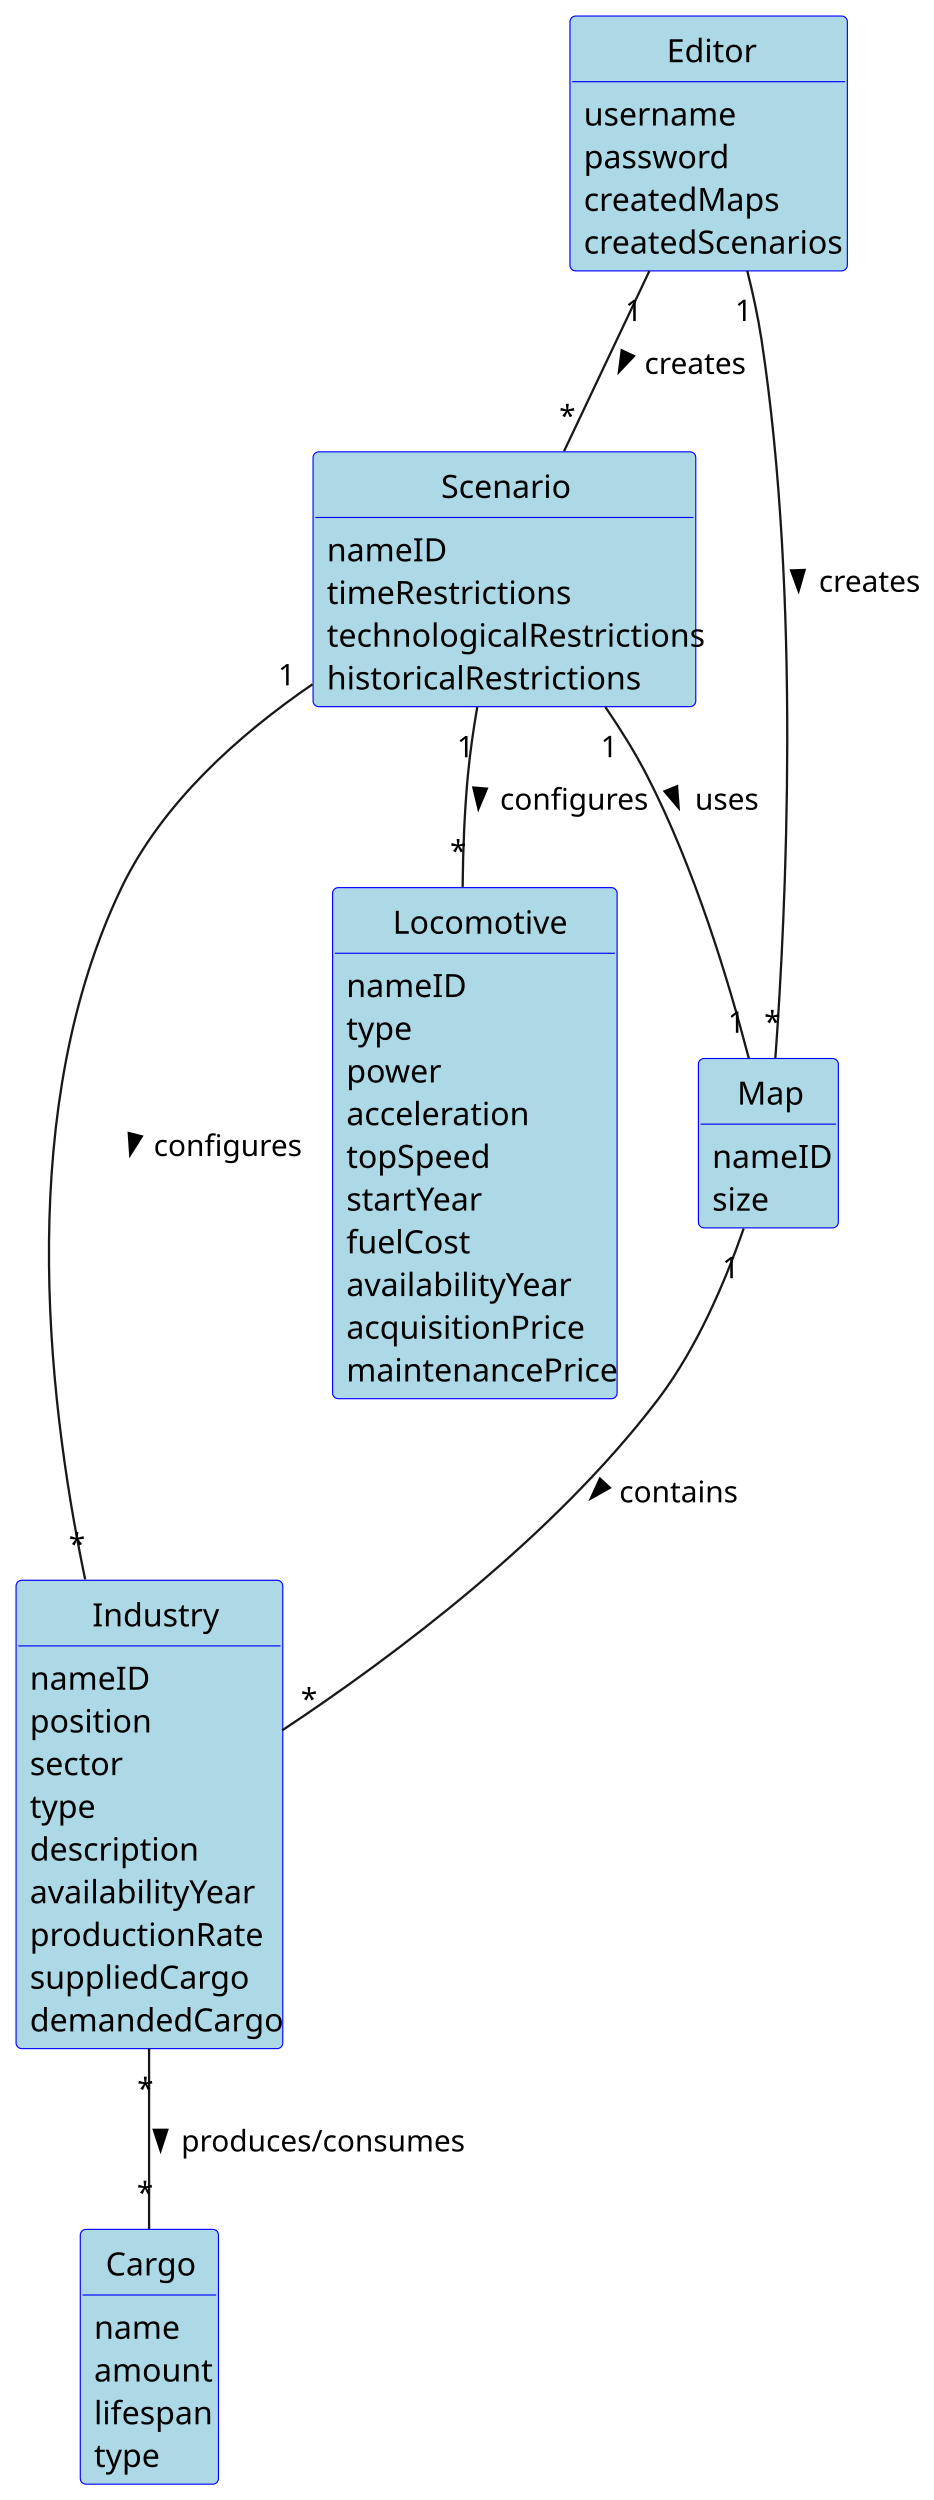
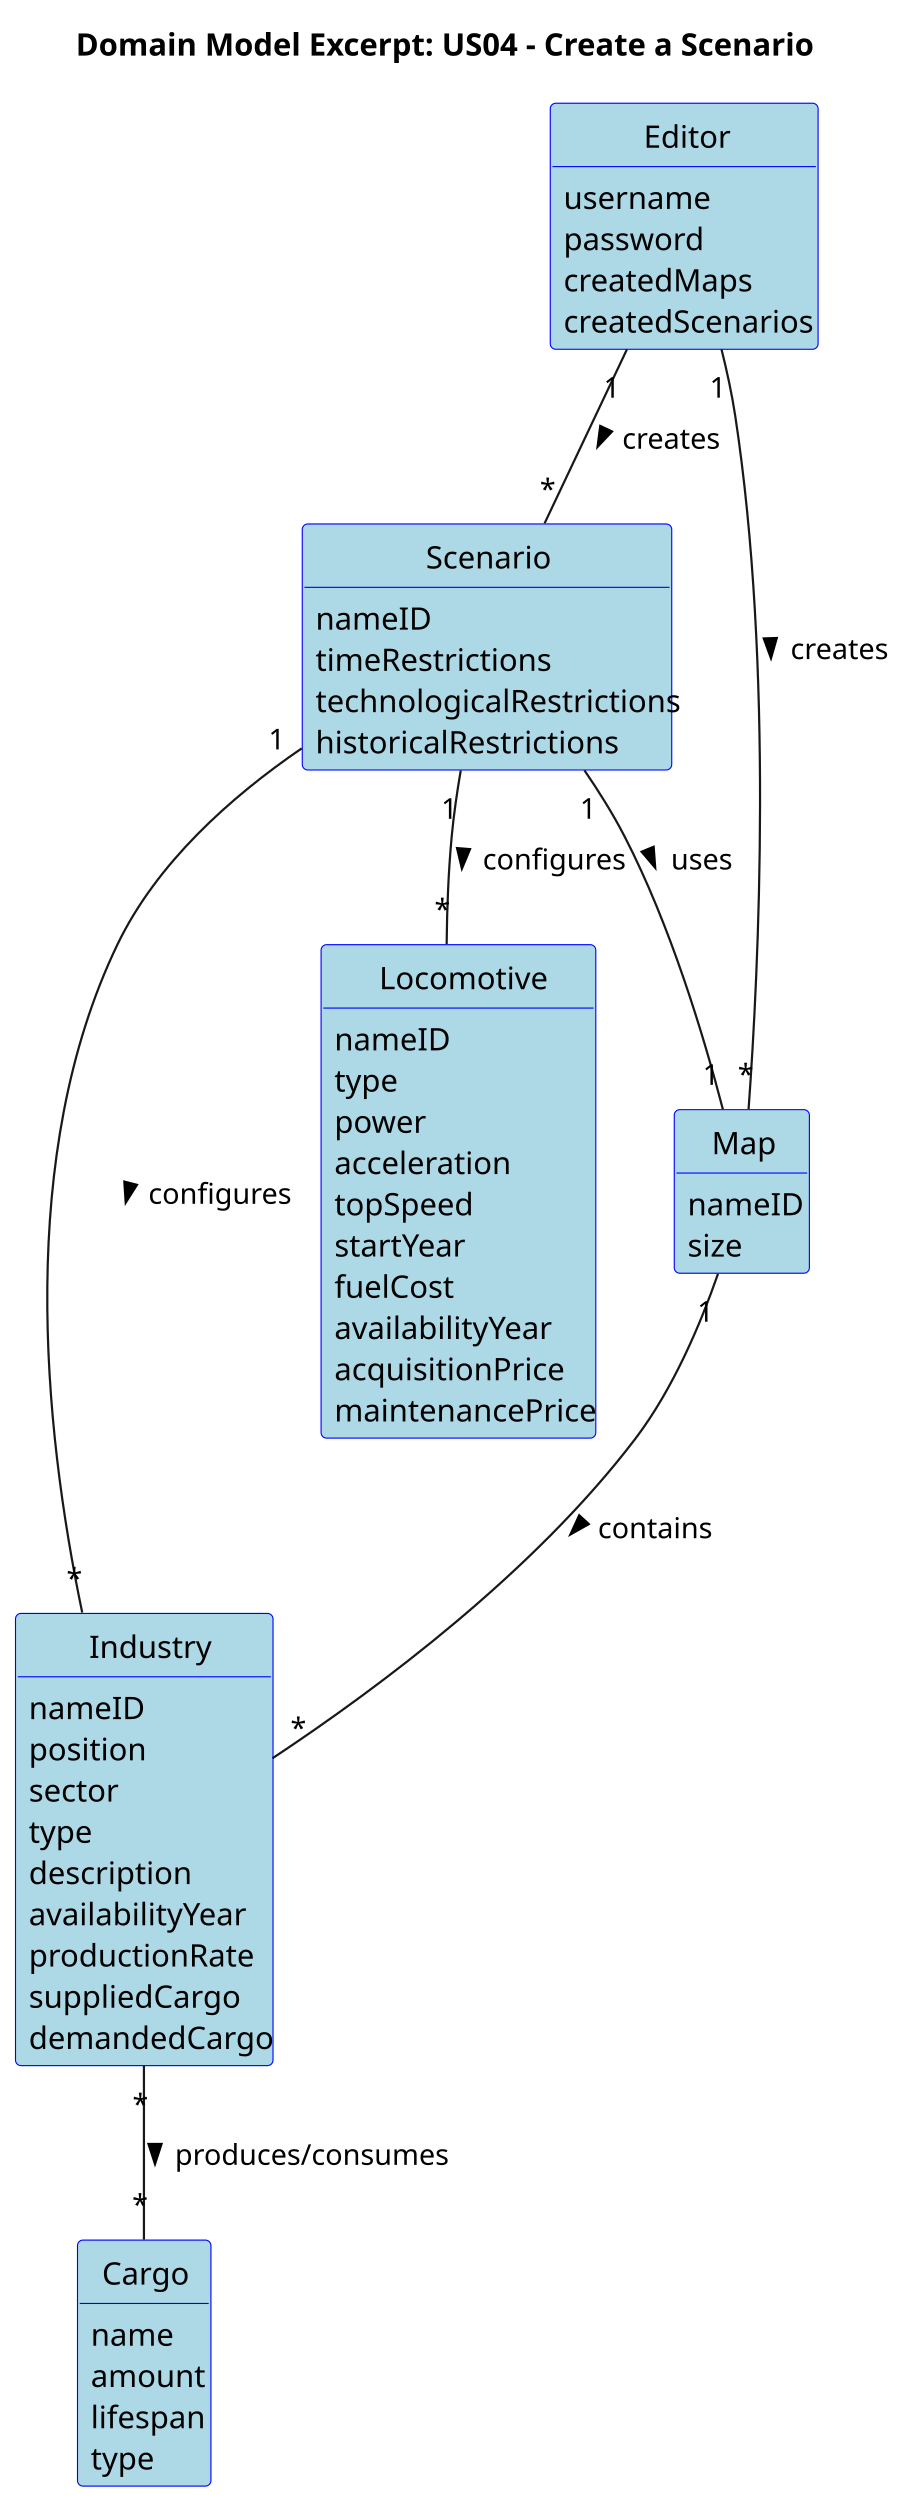
- <svg xmlns="http://www.w3.org/2000/svg" contentStyleType="text/css" height="1090px" preserveAspectRatio="none" style="width:407px;height:1090px;background:#FFFFFF;" version="1.1" viewBox="0 0 407 1090" width="407px" zoomAndPan="magnify">
+ <svg xmlns="http://www.w3.org/2000/svg" contentStyleType="text/css" height="1129px" preserveAspectRatio="none" style="width:407px;height:1129px;background:#FFFFFF;" version="1.1" viewBox="0 0 407 1129" width="407px" zoomAndPan="magnify">
  <defs />
  <g>
+     <text fill="#000000" font-family="sans-serif" font-size="14" font-weight="bold" lengthAdjust="spacing" textLength="325.213" x="34.209" y="25.107">Domain Model Excerpt: US04 - Create a Scenario</text>
    <g id="elem_Editor">
-       <rect codeLine="14" fill="#ADD8E6" height="111.106" id="Editor" rx="2.5" ry="2.5" style="stroke:#0000FF;stroke-width:0.5;" width="120.951" x="248.5" y="7" />
-       <text fill="#000000" font-family="sans-serif" font-size="14" lengthAdjust="spacing" textLength="36.572" x="290.69" y="27.107">Editor</text>
-       <line style="stroke:#0000FF;stroke-width:0.5;" x1="249.5" x2="368.451" y1="35.621" y2="35.621" />
-       <text fill="#000000" font-family="sans-serif" font-size="14" lengthAdjust="spacing" textLength="62.255" x="254.5" y="54.728">username</text>
-       <text fill="#000000" font-family="sans-serif" font-size="14" lengthAdjust="spacing" textLength="59.917" x="254.5" y="73.35">password</text>
-       <text fill="#000000" font-family="sans-serif" font-size="14" lengthAdjust="spacing" textLength="80.931" x="254.5" y="91.971">createdMaps</text>
-       <text fill="#000000" font-family="sans-serif" font-size="14" lengthAdjust="spacing" textLength="108.951" x="254.5" y="110.592">createdScenarios</text>
+       <rect codeLine="16" fill="#ADD8E6" height="111.106" id="Editor" rx="2.5" ry="2.5" style="stroke:#0000FF;stroke-width:0.5;" width="120.951" x="248.5" y="46.621" />
+       <text fill="#000000" font-family="sans-serif" font-size="14" lengthAdjust="spacing" textLength="36.572" x="290.69" y="66.728">Editor</text>
+       <line style="stroke:#0000FF;stroke-width:0.5;" x1="249.5" x2="368.451" y1="75.242" y2="75.242" />
+       <text fill="#000000" font-family="sans-serif" font-size="14" lengthAdjust="spacing" textLength="62.255" x="254.5" y="94.35">username</text>
+       <text fill="#000000" font-family="sans-serif" font-size="14" lengthAdjust="spacing" textLength="59.917" x="254.5" y="112.971">password</text>
+       <text fill="#000000" font-family="sans-serif" font-size="14" lengthAdjust="spacing" textLength="80.931" x="254.5" y="131.592">createdMaps</text>
+       <text fill="#000000" font-family="sans-serif" font-size="14" lengthAdjust="spacing" textLength="108.951" x="254.5" y="150.213">createdScenarios</text>
    </g>
    <g id="elem_Scenario">
-       <rect codeLine="21" fill="#ADD8E6" height="111.106" id="Scenario" rx="2.5" ry="2.5" style="stroke:#0000FF;stroke-width:0.5;" width="166.855" x="136.5" y="197" />
-       <text fill="#000000" font-family="sans-serif" font-size="14" lengthAdjust="spacing" textLength="55.255" x="192.3" y="217.107">Scenario</text>
-       <line style="stroke:#0000FF;stroke-width:0.5;" x1="137.5" x2="302.354" y1="225.621" y2="225.621" />
-       <text fill="#000000" font-family="sans-serif" font-size="14" lengthAdjust="spacing" textLength="49.02" x="142.5" y="244.728">nameID</text>
-       <text fill="#000000" font-family="sans-serif" font-size="14" lengthAdjust="spacing" textLength="99.579" x="142.5" y="263.35">timeRestrictions</text>
-       <text fill="#000000" font-family="sans-serif" font-size="14" lengthAdjust="spacing" textLength="154.855" x="142.5" y="281.971">technologicalRestrictions</text>
-       <text fill="#000000" font-family="sans-serif" font-size="14" lengthAdjust="spacing" textLength="128.372" x="142.5" y="300.592">historicalRestrictions</text>
+       <rect codeLine="23" fill="#ADD8E6" height="111.106" id="Scenario" rx="2.5" ry="2.5" style="stroke:#0000FF;stroke-width:0.5;" width="166.855" x="136.5" y="236.621" />
+       <text fill="#000000" font-family="sans-serif" font-size="14" lengthAdjust="spacing" textLength="55.255" x="192.3" y="256.728">Scenario</text>
+       <line style="stroke:#0000FF;stroke-width:0.5;" x1="137.5" x2="302.354" y1="265.242" y2="265.242" />
+       <text fill="#000000" font-family="sans-serif" font-size="14" lengthAdjust="spacing" textLength="49.02" x="142.5" y="284.35">nameID</text>
+       <text fill="#000000" font-family="sans-serif" font-size="14" lengthAdjust="spacing" textLength="99.579" x="142.5" y="302.971">timeRestrictions</text>
+       <text fill="#000000" font-family="sans-serif" font-size="14" lengthAdjust="spacing" textLength="154.855" x="142.5" y="321.592">technologicalRestrictions</text>
+       <text fill="#000000" font-family="sans-serif" font-size="14" lengthAdjust="spacing" textLength="128.372" x="142.5" y="340.213">historicalRestrictions</text>
    </g>
    <g id="elem_Map">
-       <rect codeLine="28" fill="#ADD8E6" height="73.863" id="Map" rx="2.5" ry="2.5" style="stroke:#0000FF;stroke-width:0.5;" width="61.02" x="304.5" y="461.5" />
-       <text fill="#000000" font-family="sans-serif" font-size="14" lengthAdjust="spacing" textLength="27.234" x="321.393" y="481.607">Map</text>
-       <line style="stroke:#0000FF;stroke-width:0.5;" x1="305.5" x2="364.521" y1="490.121" y2="490.121" />
-       <text fill="#000000" font-family="sans-serif" font-size="14" lengthAdjust="spacing" textLength="49.02" x="310.5" y="509.228">nameID</text>
-       <text fill="#000000" font-family="sans-serif" font-size="14" lengthAdjust="spacing" textLength="24.896" x="310.5" y="527.85">size</text>
+       <rect codeLine="30" fill="#ADD8E6" height="73.863" id="Map" rx="2.5" ry="2.5" style="stroke:#0000FF;stroke-width:0.5;" width="61.02" x="304.5" y="501.121" />
+       <text fill="#000000" font-family="sans-serif" font-size="14" lengthAdjust="spacing" textLength="27.234" x="321.393" y="521.229">Map</text>
+       <line style="stroke:#0000FF;stroke-width:0.5;" x1="305.5" x2="364.521" y1="529.742" y2="529.742" />
+       <text fill="#000000" font-family="sans-serif" font-size="14" lengthAdjust="spacing" textLength="49.02" x="310.5" y="548.85">nameID</text>
+       <text fill="#000000" font-family="sans-serif" font-size="14" lengthAdjust="spacing" textLength="24.896" x="310.5" y="567.471">size</text>
    </g>
    <g id="elem_Industry">
-       <rect codeLine="33" fill="#ADD8E6" height="204.211" id="Industry" rx="2.5" ry="2.5" style="stroke:#0000FF;stroke-width:0.5;" width="116.296" x="7" y="689" />
-       <text fill="#000000" font-family="sans-serif" font-size="14" lengthAdjust="spacing" textLength="49.8" x="40.248" y="709.107">Industry</text>
-       <line style="stroke:#0000FF;stroke-width:0.5;" x1="8" x2="122.296" y1="717.621" y2="717.621" />
-       <text fill="#000000" font-family="sans-serif" font-size="14" lengthAdjust="spacing" textLength="49.02" x="13" y="736.729">nameID</text>
-       <text fill="#000000" font-family="sans-serif" font-size="14" lengthAdjust="spacing" textLength="48.255" x="13" y="755.35">position</text>
-       <text fill="#000000" font-family="sans-serif" font-size="14" lengthAdjust="spacing" textLength="38.124" x="13" y="773.971">sector</text>
-       <text fill="#000000" font-family="sans-serif" font-size="14" lengthAdjust="spacing" textLength="26.462" x="13" y="792.592">type</text>
-       <text fill="#000000" font-family="sans-serif" font-size="14" lengthAdjust="spacing" textLength="67.703" x="13" y="811.213">description</text>
-       <text fill="#000000" font-family="sans-serif" font-size="14" lengthAdjust="spacing" textLength="94.158" x="13" y="829.834">availabilityYear</text>
-       <text fill="#000000" font-family="sans-serif" font-size="14" lengthAdjust="spacing" textLength="94.951" x="13" y="848.455">productionRate</text>
-       <text fill="#000000" font-family="sans-serif" font-size="14" lengthAdjust="spacing" textLength="90.282" x="13" y="867.076">suppliedCargo</text>
-       <text fill="#000000" font-family="sans-serif" font-size="14" lengthAdjust="spacing" textLength="104.296" x="13" y="885.697">demandedCargo</text>
+       <rect codeLine="35" fill="#ADD8E6" height="204.211" id="Industry" rx="2.5" ry="2.5" style="stroke:#0000FF;stroke-width:0.5;" width="116.296" x="7" y="728.621" />
+       <text fill="#000000" font-family="sans-serif" font-size="14" lengthAdjust="spacing" textLength="49.8" x="40.248" y="748.729">Industry</text>
+       <line style="stroke:#0000FF;stroke-width:0.5;" x1="8" x2="122.296" y1="757.242" y2="757.242" />
+       <text fill="#000000" font-family="sans-serif" font-size="14" lengthAdjust="spacing" textLength="49.02" x="13" y="776.35">nameID</text>
+       <text fill="#000000" font-family="sans-serif" font-size="14" lengthAdjust="spacing" textLength="48.255" x="13" y="794.971">position</text>
+       <text fill="#000000" font-family="sans-serif" font-size="14" lengthAdjust="spacing" textLength="38.124" x="13" y="813.592">sector</text>
+       <text fill="#000000" font-family="sans-serif" font-size="14" lengthAdjust="spacing" textLength="26.462" x="13" y="832.213">type</text>
+       <text fill="#000000" font-family="sans-serif" font-size="14" lengthAdjust="spacing" textLength="67.703" x="13" y="850.834">description</text>
+       <text fill="#000000" font-family="sans-serif" font-size="14" lengthAdjust="spacing" textLength="94.158" x="13" y="869.455">availabilityYear</text>
+       <text fill="#000000" font-family="sans-serif" font-size="14" lengthAdjust="spacing" textLength="94.951" x="13" y="888.076">productionRate</text>
+       <text fill="#000000" font-family="sans-serif" font-size="14" lengthAdjust="spacing" textLength="90.282" x="13" y="906.697">suppliedCargo</text>
+       <text fill="#000000" font-family="sans-serif" font-size="14" lengthAdjust="spacing" textLength="104.296" x="13" y="925.318">demandedCargo</text>
    </g>
    <g id="elem_Cargo">
-       <rect codeLine="45" fill="#ADD8E6" height="111.106" id="Cargo" rx="2.5" ry="2.5" style="stroke:#0000FF;stroke-width:0.5;" width="60.255" x="35" y="972" />
-       <text fill="#000000" font-family="sans-serif" font-size="14" lengthAdjust="spacing" textLength="38.131" x="46.062" y="992.107">Cargo</text>
-       <line style="stroke:#0000FF;stroke-width:0.5;" x1="36" x2="94.255" y1="1000.621" y2="1000.621" />
-       <text fill="#000000" font-family="sans-serif" font-size="14" lengthAdjust="spacing" textLength="35.02" x="41" y="1019.729">name</text>
-       <text fill="#000000" font-family="sans-serif" font-size="14" lengthAdjust="spacing" textLength="46.696" x="41" y="1038.35">amount</text>
-       <text fill="#000000" font-family="sans-serif" font-size="14" lengthAdjust="spacing" textLength="48.255" x="41" y="1056.971">lifespan</text>
-       <text fill="#000000" font-family="sans-serif" font-size="14" lengthAdjust="spacing" textLength="26.462" x="41" y="1075.592">type</text>
+       <rect codeLine="47" fill="#ADD8E6" height="111.106" id="Cargo" rx="2.5" ry="2.5" style="stroke:#0000FF;stroke-width:0.5;" width="60.255" x="35" y="1011.621" />
+       <text fill="#000000" font-family="sans-serif" font-size="14" lengthAdjust="spacing" textLength="38.131" x="46.062" y="1031.728">Cargo</text>
+       <line style="stroke:#0000FF;stroke-width:0.5;" x1="36" x2="94.255" y1="1040.242" y2="1040.242" />
+       <text fill="#000000" font-family="sans-serif" font-size="14" lengthAdjust="spacing" textLength="35.02" x="41" y="1059.35">name</text>
+       <text fill="#000000" font-family="sans-serif" font-size="14" lengthAdjust="spacing" textLength="46.696" x="41" y="1077.971">amount</text>
+       <text fill="#000000" font-family="sans-serif" font-size="14" lengthAdjust="spacing" textLength="48.255" x="41" y="1096.592">lifespan</text>
+       <text fill="#000000" font-family="sans-serif" font-size="14" lengthAdjust="spacing" textLength="26.462" x="41" y="1115.213">type</text>
    </g>
    <g id="elem_Locomotive">
-       <rect codeLine="52" fill="#ADD8E6" height="222.832" id="Locomotive" rx="2.5" ry="2.5" style="stroke:#0000FF;stroke-width:0.5;" width="124.061" x="145" y="387" />
-       <text fill="#000000" font-family="sans-serif" font-size="14" lengthAdjust="spacing" textLength="71.593" x="171.234" y="407.107">Locomotive</text>
-       <line style="stroke:#0000FF;stroke-width:0.5;" x1="146" x2="268.062" y1="415.621" y2="415.621" />
-       <text fill="#000000" font-family="sans-serif" font-size="14" lengthAdjust="spacing" textLength="49.02" x="151" y="434.728">nameID</text>
-       <text fill="#000000" font-family="sans-serif" font-size="14" lengthAdjust="spacing" textLength="26.462" x="151" y="453.35">type</text>
-       <text fill="#000000" font-family="sans-serif" font-size="14" lengthAdjust="spacing" textLength="38.131" x="151" y="471.971">power</text>
-       <text fill="#000000" font-family="sans-serif" font-size="14" lengthAdjust="spacing" textLength="75.489" x="151" y="490.592">acceleration</text>
-       <text fill="#000000" font-family="sans-serif" font-size="14" lengthAdjust="spacing" textLength="59.944" x="151" y="509.213">topSpeed</text>
-       <text fill="#000000" font-family="sans-serif" font-size="14" lengthAdjust="spacing" textLength="56.8" x="151" y="527.834">startYear</text>
-       <text fill="#000000" font-family="sans-serif" font-size="14" lengthAdjust="spacing" textLength="51.358" x="151" y="546.455">fuelCost</text>
-       <text fill="#000000" font-family="sans-serif" font-size="14" lengthAdjust="spacing" textLength="94.158" x="151" y="565.076">availabilityYear</text>
-       <text fill="#000000" font-family="sans-serif" font-size="14" lengthAdjust="spacing" textLength="98.048" x="151" y="583.697">acquisitionPrice</text>
-       <text fill="#000000" font-family="sans-serif" font-size="14" lengthAdjust="spacing" textLength="112.061" x="151" y="602.318">maintenancePrice</text>
+       <rect codeLine="54" fill="#ADD8E6" height="222.832" id="Locomotive" rx="2.5" ry="2.5" style="stroke:#0000FF;stroke-width:0.5;" width="124.061" x="145" y="426.621" />
+       <text fill="#000000" font-family="sans-serif" font-size="14" lengthAdjust="spacing" textLength="71.593" x="171.234" y="446.728">Locomotive</text>
+       <line style="stroke:#0000FF;stroke-width:0.5;" x1="146" x2="268.062" y1="455.242" y2="455.242" />
+       <text fill="#000000" font-family="sans-serif" font-size="14" lengthAdjust="spacing" textLength="49.02" x="151" y="474.35">nameID</text>
+       <text fill="#000000" font-family="sans-serif" font-size="14" lengthAdjust="spacing" textLength="26.462" x="151" y="492.971">type</text>
+       <text fill="#000000" font-family="sans-serif" font-size="14" lengthAdjust="spacing" textLength="38.131" x="151" y="511.592">power</text>
+       <text fill="#000000" font-family="sans-serif" font-size="14" lengthAdjust="spacing" textLength="75.489" x="151" y="530.213">acceleration</text>
+       <text fill="#000000" font-family="sans-serif" font-size="14" lengthAdjust="spacing" textLength="59.944" x="151" y="548.834">topSpeed</text>
+       <text fill="#000000" font-family="sans-serif" font-size="14" lengthAdjust="spacing" textLength="56.8" x="151" y="567.455">startYear</text>
+       <text fill="#000000" font-family="sans-serif" font-size="14" lengthAdjust="spacing" textLength="51.358" x="151" y="586.076">fuelCost</text>
+       <text fill="#000000" font-family="sans-serif" font-size="14" lengthAdjust="spacing" textLength="94.158" x="151" y="604.697">availabilityYear</text>
+       <text fill="#000000" font-family="sans-serif" font-size="14" lengthAdjust="spacing" textLength="98.048" x="151" y="623.318">acquisitionPrice</text>
+       <text fill="#000000" font-family="sans-serif" font-size="14" lengthAdjust="spacing" textLength="112.061" x="151" y="641.939">maintenancePrice</text>
    </g>
    <g id="link_Editor_Map">
-       <path codeLine="65" d="M325.82,118.11 C328.29,127.97 330.51,138.23 332,148 C349.26,261.22 342.7,397.48 338.06,461.26 " fill="none" id="Editor-Map" style="stroke:#181818;stroke-width:1.0;" />
-       <polygon fill="#000000" points="348.178,257.642,350.793,248.498,344.919,248.708,348.178,257.642" style="stroke:#000000;stroke-width:1.0;" />
-       <text fill="#000000" font-family="sans-serif" font-size="13" lengthAdjust="spacing" textLength="42.631" x="357" y="258.028">creates</text>
-       <text fill="#000000" font-family="sans-serif" font-size="13" lengthAdjust="spacing" textLength="7.23" x="320.46" y="139.963">1</text>
-       <text fill="#000000" font-family="sans-serif" font-size="13" lengthAdjust="spacing" textLength="5.059" x="333.163" y="450.179">*</text>
+       <path codeLine="67" d="M325.82,157.731 C328.29,167.591 330.51,177.851 332,187.621 C349.26,300.841 342.7,437.101 338.06,500.881 " fill="none" id="Editor-Map" style="stroke:#181818;stroke-width:1.0;" />
+       <polygon fill="#000000" points="348.178,297.263,350.793,288.119,344.919,288.329,348.178,297.263" style="stroke:#000000;stroke-width:1.0;" />
+       <text fill="#000000" font-family="sans-serif" font-size="13" lengthAdjust="spacing" textLength="42.631" x="357" y="297.649">creates</text>
+       <text fill="#000000" font-family="sans-serif" font-size="13" lengthAdjust="spacing" textLength="7.23" x="320.46" y="179.584">1</text>
+       <text fill="#000000" font-family="sans-serif" font-size="13" lengthAdjust="spacing" textLength="5.059" x="333.163" y="489.8">*</text>
    </g>
    <g id="link_Editor_Scenario">
-       <path codeLine="66" d="M283.14,118.13 C271.44,142.85 257.64,172 245.93,196.73 " fill="none" id="Editor-Scenario" style="stroke:#181818;stroke-width:1.0;" />
-       <polygon fill="#000000" points="269.861,162.165,276.387,155.247,271.075,152.732,269.861,162.165" style="stroke:#000000;stroke-width:1.0;" />
-       <text fill="#000000" font-family="sans-serif" font-size="13" lengthAdjust="spacing" textLength="42.631" x="281" y="163.028">creates</text>
-       <text fill="#000000" font-family="sans-serif" font-size="13" lengthAdjust="spacing" textLength="7.23" x="272.579" y="139.986">1</text>
-       <text fill="#000000" font-family="sans-serif" font-size="13" lengthAdjust="spacing" textLength="5.059" x="243.798" y="185.937">*</text>
+       <path codeLine="68" d="M283.14,157.751 C271.44,182.471 257.64,211.621 245.93,236.351 " fill="none" id="Editor-Scenario" style="stroke:#181818;stroke-width:1.0;" />
+       <polygon fill="#000000" points="269.861,201.786,276.387,194.868,271.075,192.353,269.861,201.786" style="stroke:#000000;stroke-width:1.0;" />
+       <text fill="#000000" font-family="sans-serif" font-size="13" lengthAdjust="spacing" textLength="42.631" x="281" y="202.649">creates</text>
+       <text fill="#000000" font-family="sans-serif" font-size="13" lengthAdjust="spacing" textLength="7.23" x="272.579" y="179.607">1</text>
+       <text fill="#000000" font-family="sans-serif" font-size="13" lengthAdjust="spacing" textLength="5.059" x="243.798" y="225.558">*</text>
    </g>
    <g id="link_Scenario_Map">
-       <path codeLine="67" d="M263.93,308.26 C270.51,317.85 276.82,327.98 282,338 C302.76,378.18 317.81,428.18 326.46,461.37 " fill="none" id="Scenario-Map" style="stroke:#181818;stroke-width:1.0;" />
-       <polygon fill="#000000" points="295.89,352.274,295.191,342.789,289.75,345.012,295.89,352.274" style="stroke:#000000;stroke-width:1.0;" />
-       <text fill="#000000" font-family="sans-serif" font-size="13" lengthAdjust="spacing" textLength="27.46" x="303" y="353.028">uses</text>
-       <text fill="#000000" font-family="sans-serif" font-size="13" lengthAdjust="spacing" textLength="7.23" x="261.88" y="330.131">1</text>
-       <text fill="#000000" font-family="sans-serif" font-size="13" lengthAdjust="spacing" textLength="7.23" x="317.334" y="450.309">1</text>
+       <path codeLine="69" d="M263.93,347.881 C270.51,357.471 276.82,367.601 282,377.621 C302.76,417.801 317.81,467.801 326.46,500.991 " fill="none" id="Scenario-Map" style="stroke:#181818;stroke-width:1.0;" />
+       <polygon fill="#000000" points="295.89,391.896,295.191,382.411,289.75,384.633,295.89,391.896" style="stroke:#000000;stroke-width:1.0;" />
+       <text fill="#000000" font-family="sans-serif" font-size="13" lengthAdjust="spacing" textLength="27.46" x="303" y="392.649">uses</text>
+       <text fill="#000000" font-family="sans-serif" font-size="13" lengthAdjust="spacing" textLength="7.23" x="261.88" y="369.752">1</text>
+       <text fill="#000000" font-family="sans-serif" font-size="13" lengthAdjust="spacing" textLength="7.23" x="317.334" y="489.93">1</text>
    </g>
    <g id="link_Map_Industry">
-       <path codeLine="68" d="M324.24,535.66 C316.31,558.45 303.95,587.68 287,610 C241.53,669.86 172.13,721.91 123.04,754.43 " fill="none" id="Map-Industry" style="stroke:#181818;stroke-width:1.0;" />
-       <polygon fill="#000000" points="257.615,653.326,265.901,648.658,261.575,644.679,257.615,653.326" style="stroke:#000000;stroke-width:1.0;" />
-       <text fill="#000000" font-family="sans-serif" font-size="13" lengthAdjust="spacing" textLength="48.42" x="270" y="655.028">contains</text>
-       <text fill="#000000" font-family="sans-serif" font-size="13" lengthAdjust="spacing" textLength="7.23" x="314.896" y="557.286">1</text>
-       <text fill="#000000" font-family="sans-serif" font-size="13" lengthAdjust="spacing" textLength="5.059" x="131.159" y="745.407">*</text>
+       <path codeLine="70" d="M324.24,575.281 C316.31,598.071 303.95,627.301 287,649.621 C241.53,709.481 172.13,761.531 123.04,794.051 " fill="none" id="Map-Industry" style="stroke:#181818;stroke-width:1.0;" />
+       <polygon fill="#000000" points="257.615,692.947,265.901,688.279,261.575,684.3,257.615,692.947" style="stroke:#000000;stroke-width:1.0;" />
+       <text fill="#000000" font-family="sans-serif" font-size="13" lengthAdjust="spacing" textLength="48.42" x="270" y="694.649">contains</text>
+       <text fill="#000000" font-family="sans-serif" font-size="13" lengthAdjust="spacing" textLength="7.23" x="314.896" y="596.907">1</text>
+       <text fill="#000000" font-family="sans-serif" font-size="13" lengthAdjust="spacing" textLength="5.059" x="131.159" y="785.029">*</text>
    </g>
    <g id="link_Industry_Cargo">
-       <path codeLine="69" d="M65,893.15 C65,920.17 65,948.36 65,971.82 " fill="none" id="Industry-Cargo" style="stroke:#181818;stroke-width:1.0;" />
-       <polygon fill="#000000" points="70,937.645,72.939,928.6,67.061,928.6,70,937.645" style="stroke:#000000;stroke-width:1.0;" />
-       <text fill="#000000" font-family="sans-serif" font-size="13" lengthAdjust="spacing" textLength="116.34" x="79" y="938.028">produces/consumes</text>
-       <text fill="#000000" font-family="sans-serif" font-size="13" lengthAdjust="spacing" textLength="5.059" x="59.808" y="915.307">*</text>
-       <text fill="#000000" font-family="sans-serif" font-size="13" lengthAdjust="spacing" textLength="5.059" x="59.667" y="960.637">*</text>
+       <path codeLine="71" d="M65,932.771 C65,959.791 65,987.981 65,1011.441 " fill="none" id="Industry-Cargo" style="stroke:#181818;stroke-width:1.0;" />
+       <polygon fill="#000000" points="70,977.267,72.939,968.221,67.061,968.221,70,977.267" style="stroke:#000000;stroke-width:1.0;" />
+       <text fill="#000000" font-family="sans-serif" font-size="13" lengthAdjust="spacing" textLength="116.34" x="79" y="977.649">produces/consumes</text>
+       <text fill="#000000" font-family="sans-serif" font-size="13" lengthAdjust="spacing" textLength="5.059" x="59.808" y="954.928">*</text>
+       <text fill="#000000" font-family="sans-serif" font-size="13" lengthAdjust="spacing" textLength="5.059" x="59.667" y="1000.258">*</text>
    </g>
    <g id="link_Scenario_Locomotive">
-       <path codeLine="70" d="M208.08,308.29 C206.38,318.13 204.91,328.34 204,338 C202.53,353.72 201.86,370.34 201.71,386.69 " fill="none" id="Scenario-Locomotive" style="stroke:#181818;stroke-width:1.0;" />
-       <polygon fill="#000000" points="208.595,352.629,212.257,343.852,206.398,343.376,208.595,352.629" style="stroke:#000000;stroke-width:1.0;" />
-       <text fill="#000000" font-family="sans-serif" font-size="13" lengthAdjust="spacing" textLength="59.979" x="218" y="353.028">configures</text>
-       <text fill="#000000" font-family="sans-serif" font-size="13" lengthAdjust="spacing" textLength="7.23" x="199.224" y="330.165">1</text>
-       <text fill="#000000" font-family="sans-serif" font-size="13" lengthAdjust="spacing" textLength="5.059" x="196.186" y="375.65">*</text>
+       <path codeLine="72" d="M208.08,347.911 C206.38,357.751 204.91,367.961 204,377.621 C202.53,393.341 201.86,409.961 201.71,426.311 " fill="none" id="Scenario-Locomotive" style="stroke:#181818;stroke-width:1.0;" />
+       <polygon fill="#000000" points="208.595,392.25,212.257,383.473,206.398,382.997,208.595,392.25" style="stroke:#000000;stroke-width:1.0;" />
+       <text fill="#000000" font-family="sans-serif" font-size="13" lengthAdjust="spacing" textLength="59.979" x="218" y="392.649">configures</text>
+       <text fill="#000000" font-family="sans-serif" font-size="13" lengthAdjust="spacing" textLength="7.23" x="199.224" y="369.786">1</text>
+       <text fill="#000000" font-family="sans-serif" font-size="13" lengthAdjust="spacing" textLength="5.059" x="196.186" y="415.272">*</text>
    </g>
    <g id="link_Scenario_Industry">
-       <path codeLine="71" d="M136.27,298.33 C104.02,320.38 70.69,350.2 53,387 C7.5,481.62 19.44,603.72 37.13,688.61 " fill="none" id="Scenario-Industry" style="stroke:#181818;stroke-width:1.0;" />
-       <polygon fill="#000000" points="56.769,503.492,61.844,495.449,56.148,494.001,56.769,503.492" style="stroke:#000000;stroke-width:1.0;" />
-       <text fill="#000000" font-family="sans-serif" font-size="13" lengthAdjust="spacing" textLength="59.979" x="67" y="504.028">configures</text>
-       <text fill="#000000" font-family="sans-serif" font-size="13" lengthAdjust="spacing" textLength="7.23" x="121.246" y="298.808">1</text>
-       <text fill="#000000" font-family="sans-serif" font-size="13" lengthAdjust="spacing" textLength="5.059" x="29.986" y="677.844">*</text>
+       <path codeLine="73" d="M136.27,337.951 C104.02,360.001 70.69,389.821 53,426.621 C7.5,521.241 19.44,643.341 37.13,728.231 " fill="none" id="Scenario-Industry" style="stroke:#181818;stroke-width:1.0;" />
+       <polygon fill="#000000" points="56.769,543.113,61.844,535.07,56.148,533.622,56.769,543.113" style="stroke:#000000;stroke-width:1.0;" />
+       <text fill="#000000" font-family="sans-serif" font-size="13" lengthAdjust="spacing" textLength="59.979" x="67" y="543.649">configures</text>
+       <text fill="#000000" font-family="sans-serif" font-size="13" lengthAdjust="spacing" textLength="7.23" x="121.246" y="338.429">1</text>
+       <text fill="#000000" font-family="sans-serif" font-size="13" lengthAdjust="spacing" textLength="5.059" x="29.986" y="717.465">*</text>
    </g>
  </g>
</svg>
